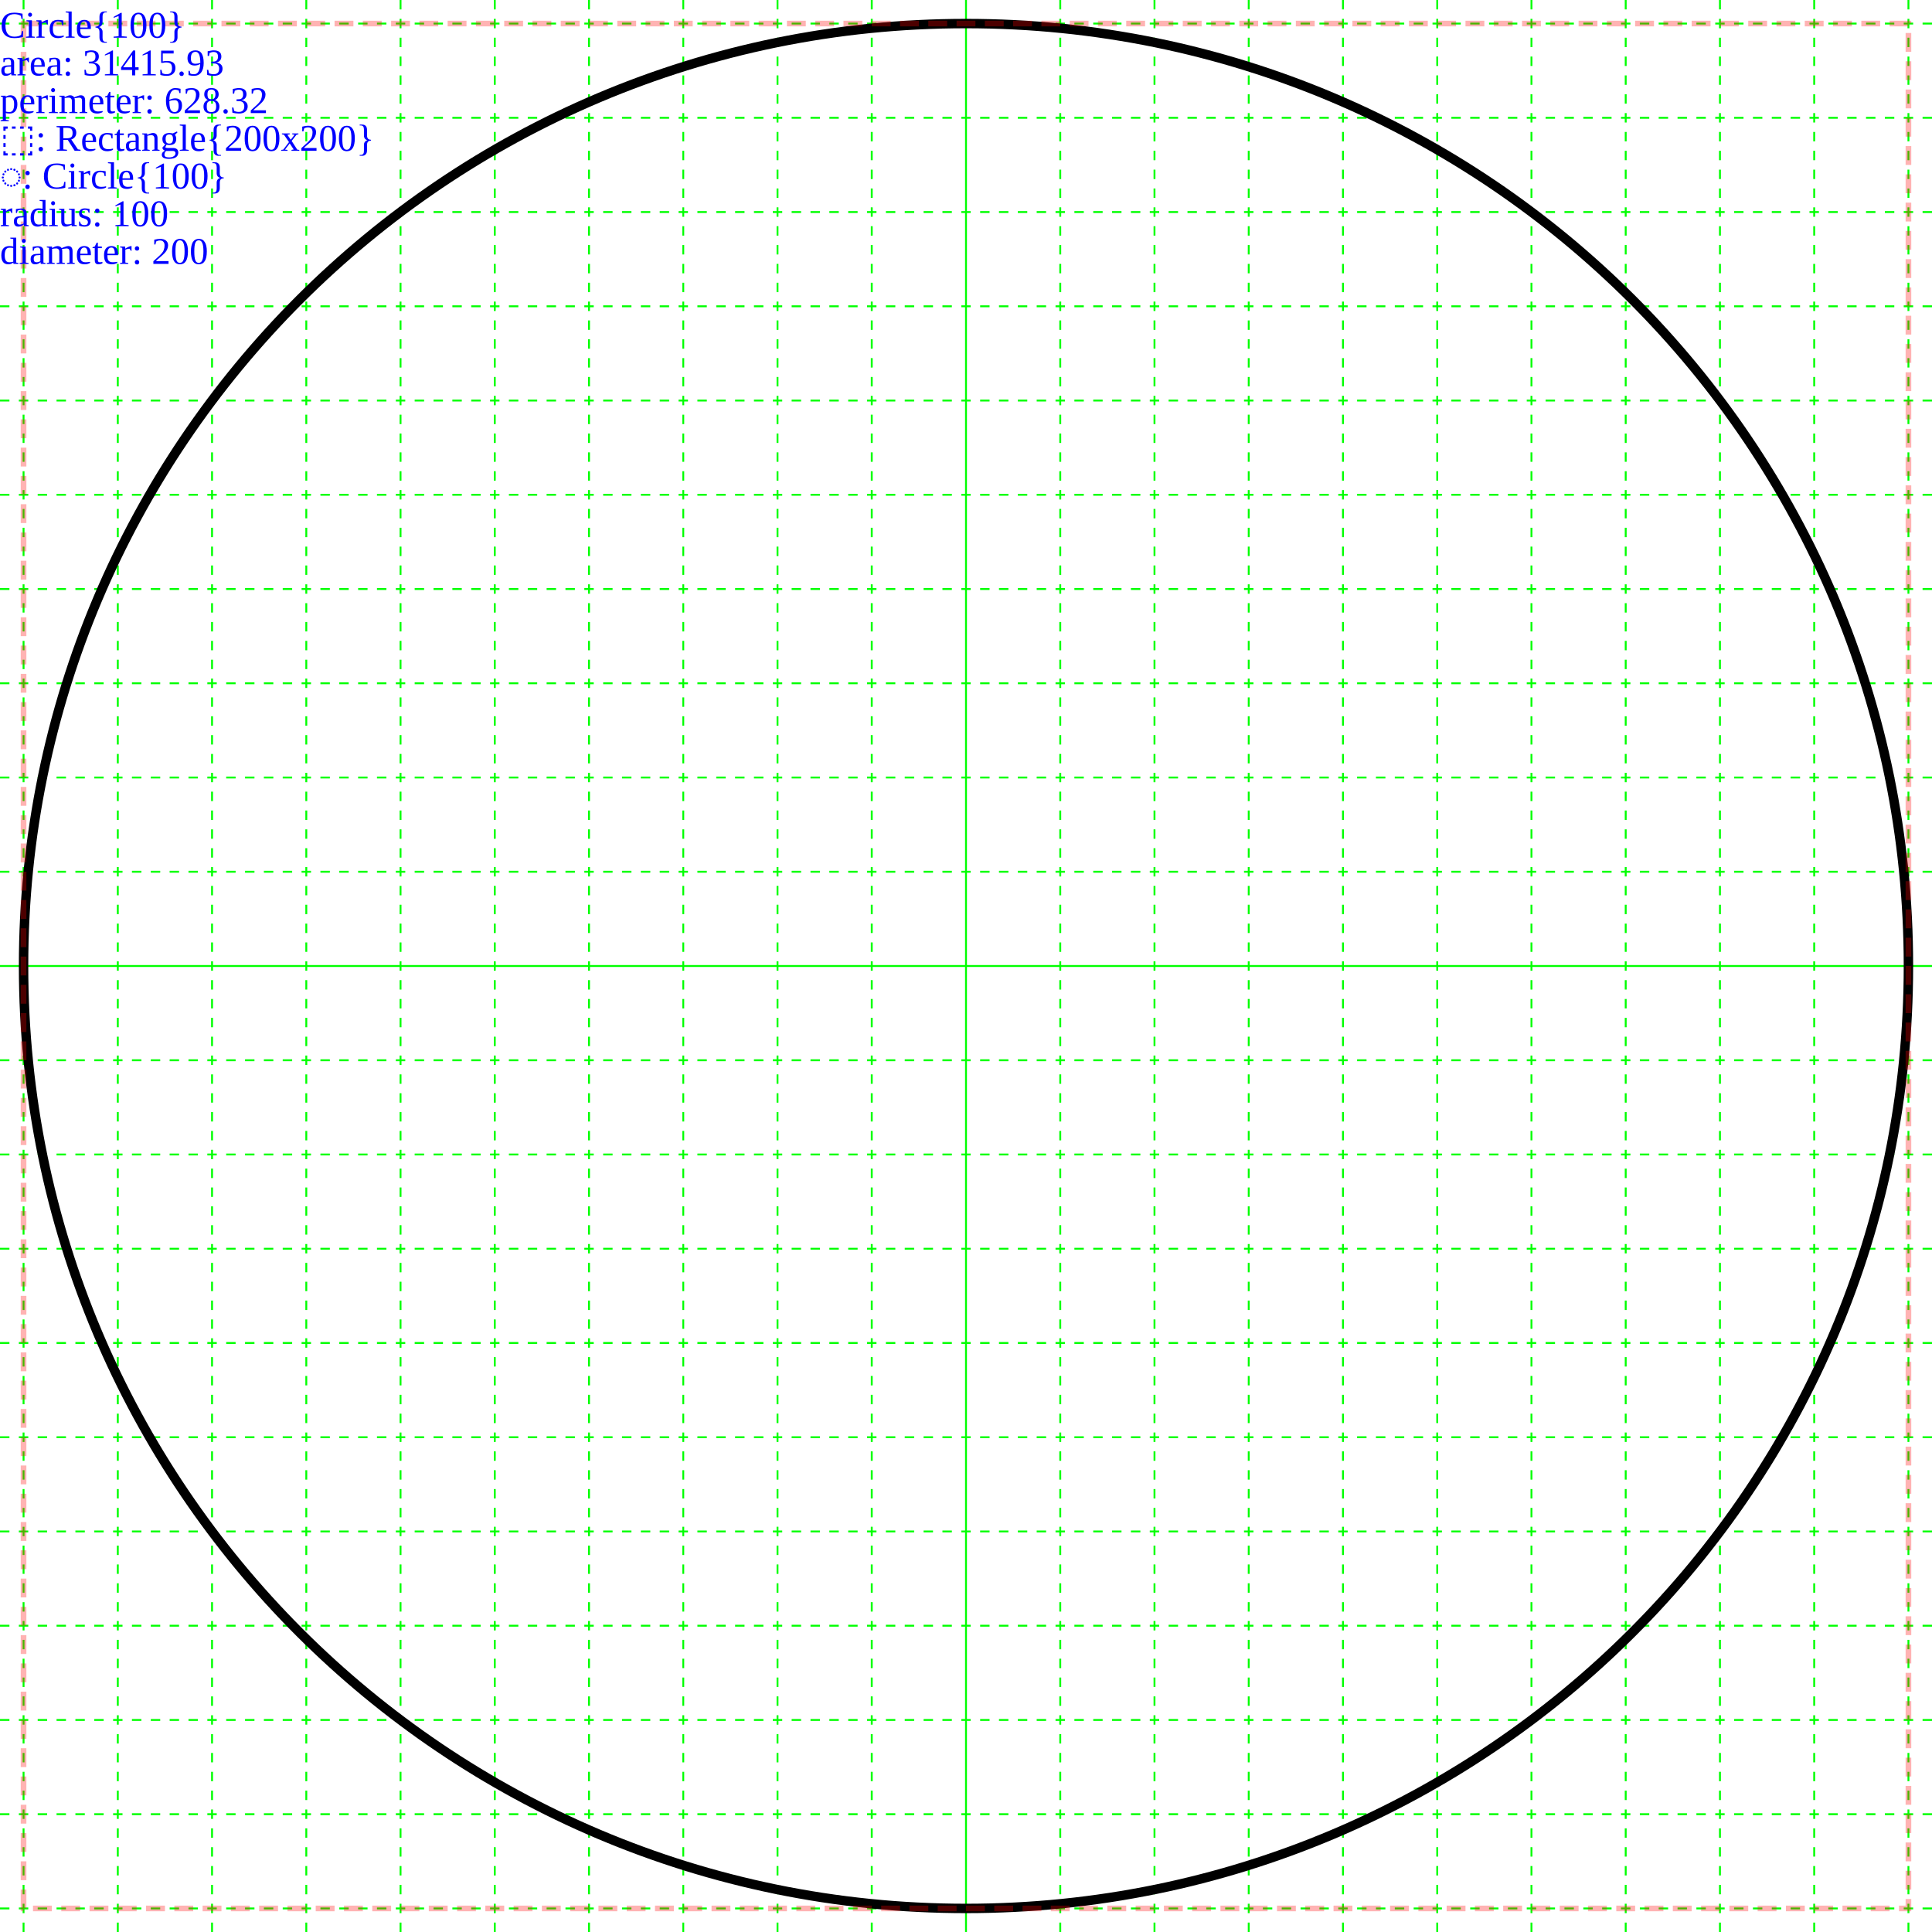
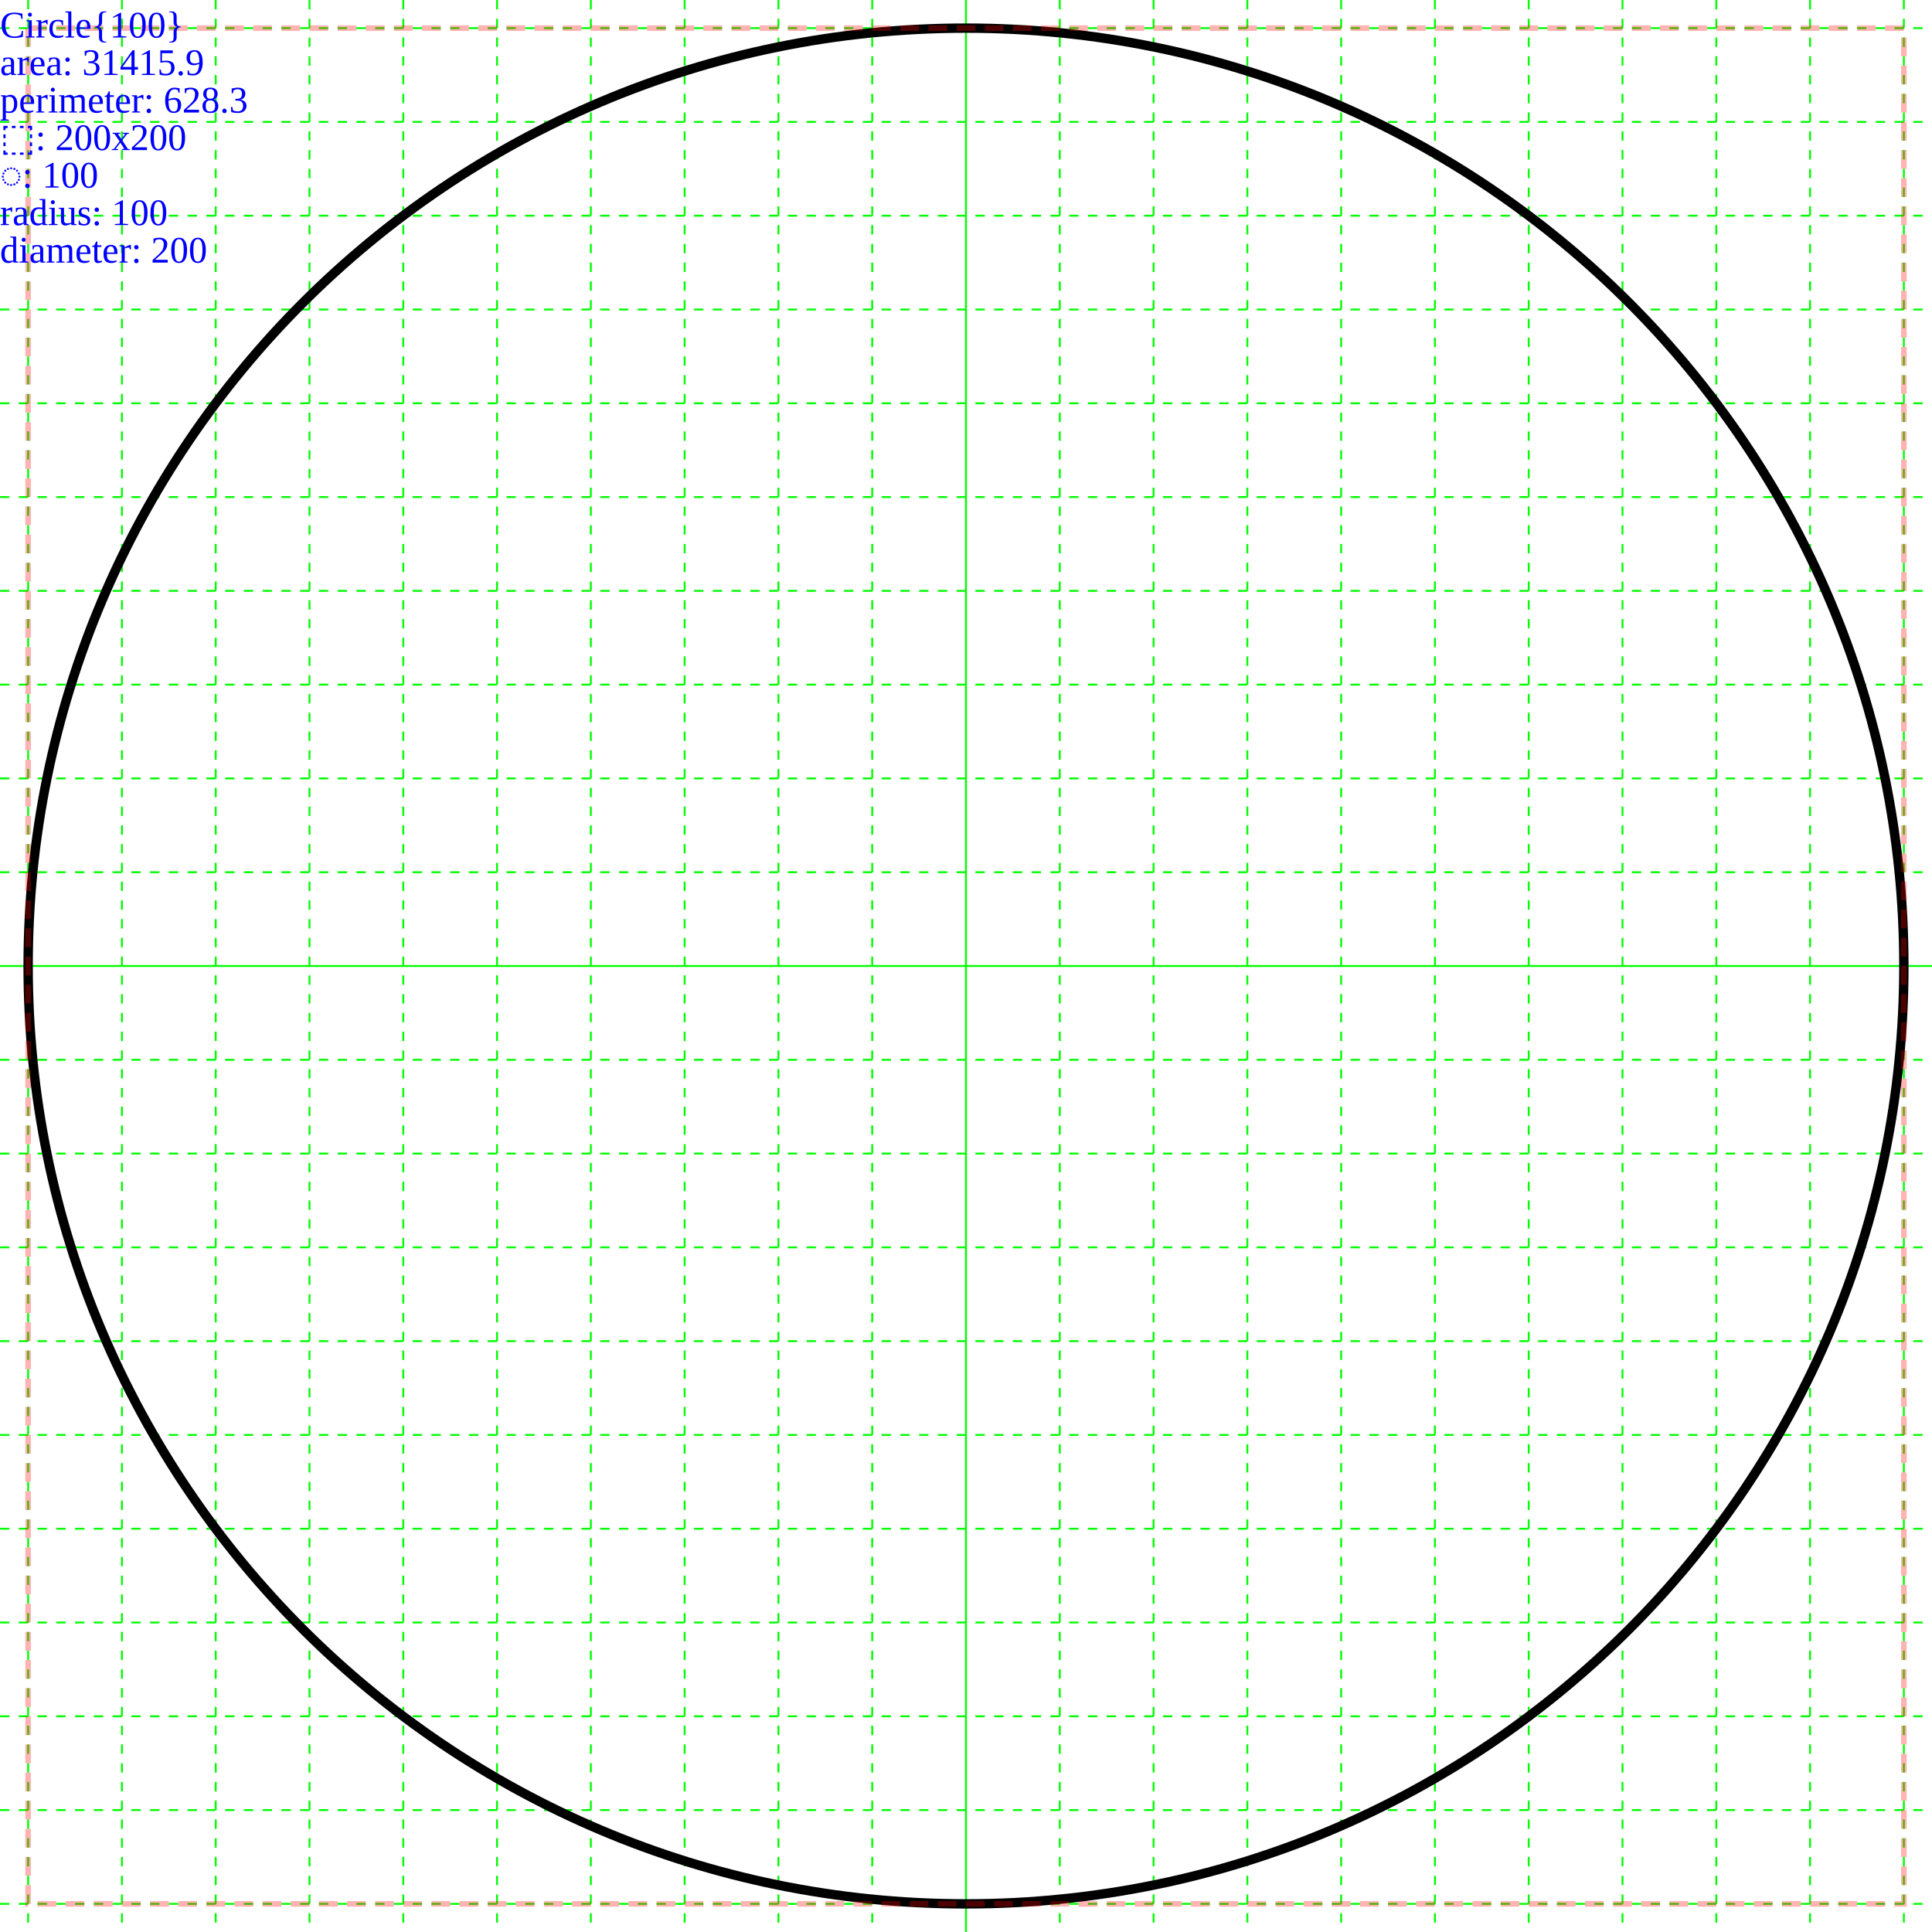
- <svg xmlns="http://www.w3.org/2000/svg" height="205.0" width="205.0">
-   <g transform="translate(102.5,102.5)">
+ <svg xmlns="http://www.w3.org/2000/svg" height="206" width="206">
+   <g transform="translate(103,103)">
    <g id="grid">
-       <line stroke="#00ff00" stroke-width="0.2" x1="0" x2="0" y1="-102.5" y2="102.5" />
-       <line stroke="#00ff00" stroke-dasharray="1,1" stroke-width="0.2" x1="10.0" x2="10.0" y1="-102.5" y2="102.5" />
-       <line stroke="#00ff00" stroke-dasharray="1,1" stroke-width="0.2" x1="-10.0" x2="-10.0" y1="-102.5" y2="102.5" />
-       <line stroke="#00ff00" stroke-dasharray="1,1" stroke-width="0.2" x1="20.0" x2="20.0" y1="-102.5" y2="102.5" />
-       <line stroke="#00ff00" stroke-dasharray="1,1" stroke-width="0.2" x1="-20.0" x2="-20.0" y1="-102.5" y2="102.5" />
-       <line stroke="#00ff00" stroke-dasharray="1,1" stroke-width="0.2" x1="30.0" x2="30.0" y1="-102.5" y2="102.5" />
-       <line stroke="#00ff00" stroke-dasharray="1,1" stroke-width="0.2" x1="-30.0" x2="-30.0" y1="-102.5" y2="102.5" />
-       <line stroke="#00ff00" stroke-dasharray="1,1" stroke-width="0.2" x1="40.0" x2="40.0" y1="-102.5" y2="102.5" />
-       <line stroke="#00ff00" stroke-dasharray="1,1" stroke-width="0.2" x1="-40.0" x2="-40.0" y1="-102.5" y2="102.5" />
-       <line stroke="#00ff00" stroke-dasharray="1,1" stroke-width="0.2" x1="50.0" x2="50.0" y1="-102.5" y2="102.5" />
-       <line stroke="#00ff00" stroke-dasharray="1,1" stroke-width="0.2" x1="-50.0" x2="-50.0" y1="-102.5" y2="102.5" />
-       <line stroke="#00ff00" stroke-dasharray="1,1" stroke-width="0.2" x1="60.0" x2="60.0" y1="-102.5" y2="102.5" />
-       <line stroke="#00ff00" stroke-dasharray="1,1" stroke-width="0.2" x1="-60.0" x2="-60.0" y1="-102.5" y2="102.5" />
-       <line stroke="#00ff00" stroke-dasharray="1,1" stroke-width="0.2" x1="70.0" x2="70.0" y1="-102.5" y2="102.5" />
-       <line stroke="#00ff00" stroke-dasharray="1,1" stroke-width="0.2" x1="-70.0" x2="-70.0" y1="-102.5" y2="102.5" />
-       <line stroke="#00ff00" stroke-dasharray="1,1" stroke-width="0.2" x1="80.0" x2="80.0" y1="-102.5" y2="102.5" />
-       <line stroke="#00ff00" stroke-dasharray="1,1" stroke-width="0.2" x1="-80.0" x2="-80.0" y1="-102.5" y2="102.5" />
-       <line stroke="#00ff00" stroke-dasharray="1,1" stroke-width="0.2" x1="90.0" x2="90.0" y1="-102.5" y2="102.5" />
-       <line stroke="#00ff00" stroke-dasharray="1,1" stroke-width="0.2" x1="-90.0" x2="-90.0" y1="-102.5" y2="102.5" />
-       <line stroke="#00ff00" stroke-dasharray="1,1" stroke-width="0.2" x1="100.0" x2="100.0" y1="-102.5" y2="102.5" />
-       <line stroke="#00ff00" stroke-dasharray="1,1" stroke-width="0.2" x1="-100.0" x2="-100.0" y1="-102.5" y2="102.5" />
-       <line stroke="#00ff00" stroke-dasharray="1,1" stroke-width="0.2" x1="110.0" x2="110.0" y1="-102.5" y2="102.5" />
-       <line stroke="#00ff00" stroke-dasharray="1,1" stroke-width="0.2" x1="-110.0" x2="-110.0" y1="-102.5" y2="102.5" />
-       <line stroke="#00ff00" stroke-width="0.2" x1="-102.5" x2="102.5" y1="0" y2="0" />
-       <line stroke="#00ff00" stroke-dasharray="1,1" stroke-width="0.2" x1="-102.5" x2="102.5" y1="10.0" y2="10.0" />
-       <line stroke="#00ff00" stroke-dasharray="1,1" stroke-width="0.2" x1="-102.5" x2="102.5" y1="-10.0" y2="-10.0" />
-       <line stroke="#00ff00" stroke-dasharray="1,1" stroke-width="0.2" x1="-102.5" x2="102.5" y1="20.0" y2="20.0" />
-       <line stroke="#00ff00" stroke-dasharray="1,1" stroke-width="0.2" x1="-102.5" x2="102.5" y1="-20.0" y2="-20.0" />
-       <line stroke="#00ff00" stroke-dasharray="1,1" stroke-width="0.2" x1="-102.5" x2="102.5" y1="30.0" y2="30.0" />
-       <line stroke="#00ff00" stroke-dasharray="1,1" stroke-width="0.2" x1="-102.5" x2="102.5" y1="-30.0" y2="-30.0" />
-       <line stroke="#00ff00" stroke-dasharray="1,1" stroke-width="0.2" x1="-102.5" x2="102.5" y1="40.0" y2="40.0" />
-       <line stroke="#00ff00" stroke-dasharray="1,1" stroke-width="0.2" x1="-102.5" x2="102.5" y1="-40.0" y2="-40.0" />
-       <line stroke="#00ff00" stroke-dasharray="1,1" stroke-width="0.2" x1="-102.5" x2="102.5" y1="50.0" y2="50.0" />
-       <line stroke="#00ff00" stroke-dasharray="1,1" stroke-width="0.2" x1="-102.5" x2="102.5" y1="-50.0" y2="-50.0" />
-       <line stroke="#00ff00" stroke-dasharray="1,1" stroke-width="0.2" x1="-102.5" x2="102.5" y1="60.0" y2="60.0" />
-       <line stroke="#00ff00" stroke-dasharray="1,1" stroke-width="0.2" x1="-102.5" x2="102.5" y1="-60.0" y2="-60.0" />
-       <line stroke="#00ff00" stroke-dasharray="1,1" stroke-width="0.2" x1="-102.5" x2="102.5" y1="70.0" y2="70.0" />
-       <line stroke="#00ff00" stroke-dasharray="1,1" stroke-width="0.2" x1="-102.5" x2="102.5" y1="-70.0" y2="-70.0" />
-       <line stroke="#00ff00" stroke-dasharray="1,1" stroke-width="0.2" x1="-102.5" x2="102.5" y1="80.0" y2="80.0" />
-       <line stroke="#00ff00" stroke-dasharray="1,1" stroke-width="0.2" x1="-102.5" x2="102.5" y1="-80.0" y2="-80.0" />
-       <line stroke="#00ff00" stroke-dasharray="1,1" stroke-width="0.2" x1="-102.5" x2="102.5" y1="90.0" y2="90.0" />
-       <line stroke="#00ff00" stroke-dasharray="1,1" stroke-width="0.2" x1="-102.5" x2="102.5" y1="-90.0" y2="-90.0" />
-       <line stroke="#00ff00" stroke-dasharray="1,1" stroke-width="0.2" x1="-102.5" x2="102.5" y1="100.0" y2="100.0" />
-       <line stroke="#00ff00" stroke-dasharray="1,1" stroke-width="0.2" x1="-102.5" x2="102.5" y1="-100.0" y2="-100.0" />
-       <line stroke="#00ff00" stroke-dasharray="1,1" stroke-width="0.2" x1="-102.5" x2="102.5" y1="110.0" y2="110.0" />
-       <line stroke="#00ff00" stroke-dasharray="1,1" stroke-width="0.2" x1="-102.5" x2="102.5" y1="-110.0" y2="-110.0" />
-       <line stroke="#00ff00" stroke-dasharray="1,1" stroke-width="0.2" x1="-102.5" x2="102.5" y1="120.0" y2="120.0" />
-       <line stroke="#00ff00" stroke-dasharray="1,1" stroke-width="0.2" x1="-102.5" x2="102.5" y1="-120.0" y2="-120.0" />
-       <line stroke="#00ff00" stroke-dasharray="1,1" stroke-width="0.2" x1="-102.5" x2="102.5" y1="130.0" y2="130.0" />
-       <line stroke="#00ff00" stroke-dasharray="1,1" stroke-width="0.2" x1="-102.5" x2="102.5" y1="-130.0" y2="-130.0" />
-       <line stroke="#00ff00" stroke-dasharray="1,1" stroke-width="0.2" x1="-102.5" x2="102.5" y1="140.0" y2="140.0" />
-       <line stroke="#00ff00" stroke-dasharray="1,1" stroke-width="0.2" x1="-102.5" x2="102.5" y1="-140.0" y2="-140.0" />
-       <line stroke="#00ff00" stroke-dasharray="1,1" stroke-width="0.2" x1="-102.5" x2="102.5" y1="150.0" y2="150.0" />
-       <line stroke="#00ff00" stroke-dasharray="1,1" stroke-width="0.2" x1="-102.5" x2="102.5" y1="-150.0" y2="-150.0" />
-       <line stroke="#00ff00" stroke-dasharray="1,1" stroke-width="0.2" x1="-102.5" x2="102.5" y1="160.0" y2="160.0" />
-       <line stroke="#00ff00" stroke-dasharray="1,1" stroke-width="0.2" x1="-102.5" x2="102.5" y1="-160.0" y2="-160.0" />
-       <line stroke="#00ff00" stroke-dasharray="1,1" stroke-width="0.2" x1="-102.5" x2="102.5" y1="170.0" y2="170.0" />
-       <line stroke="#00ff00" stroke-dasharray="1,1" stroke-width="0.2" x1="-102.5" x2="102.5" y1="-170.0" y2="-170.0" />
-       <line stroke="#00ff00" stroke-dasharray="1,1" stroke-width="0.2" x1="-102.5" x2="102.5" y1="180.0" y2="180.0" />
-       <line stroke="#00ff00" stroke-dasharray="1,1" stroke-width="0.2" x1="-102.5" x2="102.5" y1="-180.0" y2="-180.0" />
-       <line stroke="#00ff00" stroke-dasharray="1,1" stroke-width="0.2" x1="-102.5" x2="102.5" y1="190.0" y2="190.0" />
-       <line stroke="#00ff00" stroke-dasharray="1,1" stroke-width="0.2" x1="-102.5" x2="102.5" y1="-190.0" y2="-190.0" />
-       <line stroke="#00ff00" stroke-dasharray="1,1" stroke-width="0.2" x1="-102.5" x2="102.5" y1="200.0" y2="200.0" />
-       <line stroke="#00ff00" stroke-dasharray="1,1" stroke-width="0.2" x1="-102.5" x2="102.5" y1="-200.0" y2="-200.0" />
-       <line stroke="#00ff00" stroke-dasharray="1,1" stroke-width="0.2" x1="-102.5" x2="102.5" y1="210.0" y2="210.0" />
-       <line stroke="#00ff00" stroke-dasharray="1,1" stroke-width="0.2" x1="-102.5" x2="102.5" y1="-210.0" y2="-210.0" />
+       <line stroke="#00ff00" stroke-width="0.2" x1="0" x2="0" y1="-103.0" y2="103.0" />
+       <line stroke="#00ff00" stroke-dasharray="1,1" stroke-width="0.2" x1="10.0" x2="10.0" y1="-103.0" y2="103.0" />
+       <line stroke="#00ff00" stroke-dasharray="1,1" stroke-width="0.2" x1="-10.0" x2="-10.0" y1="-103.0" y2="103.0" />
+       <line stroke="#00ff00" stroke-dasharray="1,1" stroke-width="0.2" x1="20.0" x2="20.0" y1="-103.0" y2="103.0" />
+       <line stroke="#00ff00" stroke-dasharray="1,1" stroke-width="0.2" x1="-20.0" x2="-20.0" y1="-103.0" y2="103.0" />
+       <line stroke="#00ff00" stroke-dasharray="1,1" stroke-width="0.2" x1="30.0" x2="30.0" y1="-103.0" y2="103.0" />
+       <line stroke="#00ff00" stroke-dasharray="1,1" stroke-width="0.2" x1="-30.0" x2="-30.0" y1="-103.0" y2="103.0" />
+       <line stroke="#00ff00" stroke-dasharray="1,1" stroke-width="0.2" x1="40.0" x2="40.0" y1="-103.0" y2="103.0" />
+       <line stroke="#00ff00" stroke-dasharray="1,1" stroke-width="0.2" x1="-40.0" x2="-40.0" y1="-103.0" y2="103.0" />
+       <line stroke="#00ff00" stroke-dasharray="1,1" stroke-width="0.2" x1="50.0" x2="50.0" y1="-103.0" y2="103.0" />
+       <line stroke="#00ff00" stroke-dasharray="1,1" stroke-width="0.2" x1="-50.0" x2="-50.0" y1="-103.0" y2="103.0" />
+       <line stroke="#00ff00" stroke-dasharray="1,1" stroke-width="0.2" x1="60.0" x2="60.0" y1="-103.0" y2="103.0" />
+       <line stroke="#00ff00" stroke-dasharray="1,1" stroke-width="0.2" x1="-60.0" x2="-60.0" y1="-103.0" y2="103.0" />
+       <line stroke="#00ff00" stroke-dasharray="1,1" stroke-width="0.2" x1="70.0" x2="70.0" y1="-103.0" y2="103.0" />
+       <line stroke="#00ff00" stroke-dasharray="1,1" stroke-width="0.2" x1="-70.0" x2="-70.0" y1="-103.0" y2="103.0" />
+       <line stroke="#00ff00" stroke-dasharray="1,1" stroke-width="0.2" x1="80.0" x2="80.0" y1="-103.0" y2="103.0" />
+       <line stroke="#00ff00" stroke-dasharray="1,1" stroke-width="0.2" x1="-80.0" x2="-80.0" y1="-103.0" y2="103.0" />
+       <line stroke="#00ff00" stroke-dasharray="1,1" stroke-width="0.2" x1="90.0" x2="90.0" y1="-103.0" y2="103.0" />
+       <line stroke="#00ff00" stroke-dasharray="1,1" stroke-width="0.2" x1="-90.0" x2="-90.0" y1="-103.0" y2="103.0" />
+       <line stroke="#00ff00" stroke-dasharray="1,1" stroke-width="0.2" x1="100.0" x2="100.0" y1="-103.0" y2="103.0" />
+       <line stroke="#00ff00" stroke-dasharray="1,1" stroke-width="0.2" x1="-100.0" x2="-100.0" y1="-103.0" y2="103.0" />
+       <line stroke="#00ff00" stroke-dasharray="1,1" stroke-width="0.2" x1="110.0" x2="110.0" y1="-103.0" y2="103.0" />
+       <line stroke="#00ff00" stroke-dasharray="1,1" stroke-width="0.2" x1="-110.0" x2="-110.0" y1="-103.0" y2="103.0" />
+       <line stroke="#00ff00" stroke-width="0.2" x1="-103.0" x2="103.0" y1="0" y2="0" />
+       <line stroke="#00ff00" stroke-dasharray="1,1" stroke-width="0.2" x1="-103.0" x2="103.0" y1="10.0" y2="10.0" />
+       <line stroke="#00ff00" stroke-dasharray="1,1" stroke-width="0.2" x1="-103.0" x2="103.0" y1="-10.0" y2="-10.0" />
+       <line stroke="#00ff00" stroke-dasharray="1,1" stroke-width="0.2" x1="-103.0" x2="103.0" y1="20.0" y2="20.0" />
+       <line stroke="#00ff00" stroke-dasharray="1,1" stroke-width="0.2" x1="-103.0" x2="103.0" y1="-20.0" y2="-20.0" />
+       <line stroke="#00ff00" stroke-dasharray="1,1" stroke-width="0.2" x1="-103.0" x2="103.0" y1="30.0" y2="30.0" />
+       <line stroke="#00ff00" stroke-dasharray="1,1" stroke-width="0.2" x1="-103.0" x2="103.0" y1="-30.0" y2="-30.0" />
+       <line stroke="#00ff00" stroke-dasharray="1,1" stroke-width="0.2" x1="-103.0" x2="103.0" y1="40.0" y2="40.0" />
+       <line stroke="#00ff00" stroke-dasharray="1,1" stroke-width="0.2" x1="-103.0" x2="103.0" y1="-40.0" y2="-40.0" />
+       <line stroke="#00ff00" stroke-dasharray="1,1" stroke-width="0.2" x1="-103.0" x2="103.0" y1="50.0" y2="50.0" />
+       <line stroke="#00ff00" stroke-dasharray="1,1" stroke-width="0.2" x1="-103.0" x2="103.0" y1="-50.0" y2="-50.0" />
+       <line stroke="#00ff00" stroke-dasharray="1,1" stroke-width="0.2" x1="-103.0" x2="103.0" y1="60.0" y2="60.0" />
+       <line stroke="#00ff00" stroke-dasharray="1,1" stroke-width="0.2" x1="-103.0" x2="103.0" y1="-60.0" y2="-60.0" />
+       <line stroke="#00ff00" stroke-dasharray="1,1" stroke-width="0.2" x1="-103.0" x2="103.0" y1="70.0" y2="70.0" />
+       <line stroke="#00ff00" stroke-dasharray="1,1" stroke-width="0.2" x1="-103.0" x2="103.0" y1="-70.0" y2="-70.0" />
+       <line stroke="#00ff00" stroke-dasharray="1,1" stroke-width="0.2" x1="-103.0" x2="103.0" y1="80.0" y2="80.0" />
+       <line stroke="#00ff00" stroke-dasharray="1,1" stroke-width="0.2" x1="-103.0" x2="103.0" y1="-80.0" y2="-80.0" />
+       <line stroke="#00ff00" stroke-dasharray="1,1" stroke-width="0.2" x1="-103.0" x2="103.0" y1="90.0" y2="90.0" />
+       <line stroke="#00ff00" stroke-dasharray="1,1" stroke-width="0.2" x1="-103.0" x2="103.0" y1="-90.0" y2="-90.0" />
+       <line stroke="#00ff00" stroke-dasharray="1,1" stroke-width="0.2" x1="-103.0" x2="103.0" y1="100.0" y2="100.0" />
+       <line stroke="#00ff00" stroke-dasharray="1,1" stroke-width="0.2" x1="-103.0" x2="103.0" y1="-100.0" y2="-100.0" />
+       <line stroke="#00ff00" stroke-dasharray="1,1" stroke-width="0.2" x1="-103.0" x2="103.0" y1="110.0" y2="110.0" />
+       <line stroke="#00ff00" stroke-dasharray="1,1" stroke-width="0.2" x1="-103.0" x2="103.0" y1="-110.0" y2="-110.0" />
+       <line stroke="#00ff00" stroke-dasharray="1,1" stroke-width="0.2" x1="-103.0" x2="103.0" y1="120.0" y2="120.0" />
+       <line stroke="#00ff00" stroke-dasharray="1,1" stroke-width="0.2" x1="-103.0" x2="103.0" y1="-120.0" y2="-120.0" />
+       <line stroke="#00ff00" stroke-dasharray="1,1" stroke-width="0.2" x1="-103.0" x2="103.0" y1="130.0" y2="130.0" />
+       <line stroke="#00ff00" stroke-dasharray="1,1" stroke-width="0.2" x1="-103.0" x2="103.0" y1="-130.0" y2="-130.0" />
+       <line stroke="#00ff00" stroke-dasharray="1,1" stroke-width="0.2" x1="-103.0" x2="103.0" y1="140.0" y2="140.0" />
+       <line stroke="#00ff00" stroke-dasharray="1,1" stroke-width="0.2" x1="-103.0" x2="103.0" y1="-140.0" y2="-140.0" />
+       <line stroke="#00ff00" stroke-dasharray="1,1" stroke-width="0.2" x1="-103.0" x2="103.0" y1="150.0" y2="150.0" />
+       <line stroke="#00ff00" stroke-dasharray="1,1" stroke-width="0.2" x1="-103.0" x2="103.0" y1="-150.0" y2="-150.0" />
+       <line stroke="#00ff00" stroke-dasharray="1,1" stroke-width="0.2" x1="-103.0" x2="103.0" y1="160.0" y2="160.0" />
+       <line stroke="#00ff00" stroke-dasharray="1,1" stroke-width="0.2" x1="-103.0" x2="103.0" y1="-160.0" y2="-160.0" />
+       <line stroke="#00ff00" stroke-dasharray="1,1" stroke-width="0.2" x1="-103.0" x2="103.0" y1="170.0" y2="170.0" />
+       <line stroke="#00ff00" stroke-dasharray="1,1" stroke-width="0.2" x1="-103.0" x2="103.0" y1="-170.0" y2="-170.0" />
+       <line stroke="#00ff00" stroke-dasharray="1,1" stroke-width="0.2" x1="-103.0" x2="103.0" y1="180.0" y2="180.0" />
+       <line stroke="#00ff00" stroke-dasharray="1,1" stroke-width="0.2" x1="-103.0" x2="103.0" y1="-180.0" y2="-180.0" />
+       <line stroke="#00ff00" stroke-dasharray="1,1" stroke-width="0.2" x1="-103.0" x2="103.0" y1="190.0" y2="190.0" />
+       <line stroke="#00ff00" stroke-dasharray="1,1" stroke-width="0.2" x1="-103.0" x2="103.0" y1="-190.0" y2="-190.0" />
+       <line stroke="#00ff00" stroke-dasharray="1,1" stroke-width="0.2" x1="-103.0" x2="103.0" y1="200.0" y2="200.0" />
+       <line stroke="#00ff00" stroke-dasharray="1,1" stroke-width="0.2" x1="-103.0" x2="103.0" y1="-200.0" y2="-200.0" />
+       <line stroke="#00ff00" stroke-dasharray="1,1" stroke-width="0.2" x1="-103.0" x2="103.0" y1="210.0" y2="210.0" />
+       <line stroke="#00ff00" stroke-dasharray="1,1" stroke-width="0.2" x1="-103.0" x2="103.0" y1="-210.0" y2="-210.0" />
    </g>
    <g>
      <circle fill="none" r="100.0" stroke="black" stroke-width="1" />
      <rect fill="none" height="200.0" stroke="red" stroke-dasharray="2,1" stroke-opacity="0.3" stroke-width="0.6" width="200.0" x="-100.0" y="-100.0" />
    </g>
  </g>
  <g>
    <text fill="blue" font-size="4.0" id="info" x="0" y="0">
      <tspan dy="4.0" x="0">Circle{100}</tspan>
-       <tspan dy="4.0" x="0">area: 31415.93</tspan>
-       <tspan dy="4.0" x="0">perimeter: 628.32</tspan>
-       <tspan dy="4.0" x="0">⬚: Rectangle{200x200}</tspan>
-       <tspan dy="4.0" x="0">◌: Circle{100}</tspan>
+       <tspan dy="4.0" x="0">area: 31415.9</tspan>
+       <tspan dy="4.0" x="0">perimeter: 628.3</tspan>
+       <tspan dy="4.0" x="0">⬚: 200x200</tspan>
+       <tspan dy="4.0" x="0">◌: 100</tspan>
      <tspan dy="4.0" x="0">radius: 100</tspan>
      <tspan dy="4.0" x="0">diameter: 200</tspan>
    </text>
  </g>
</svg>
